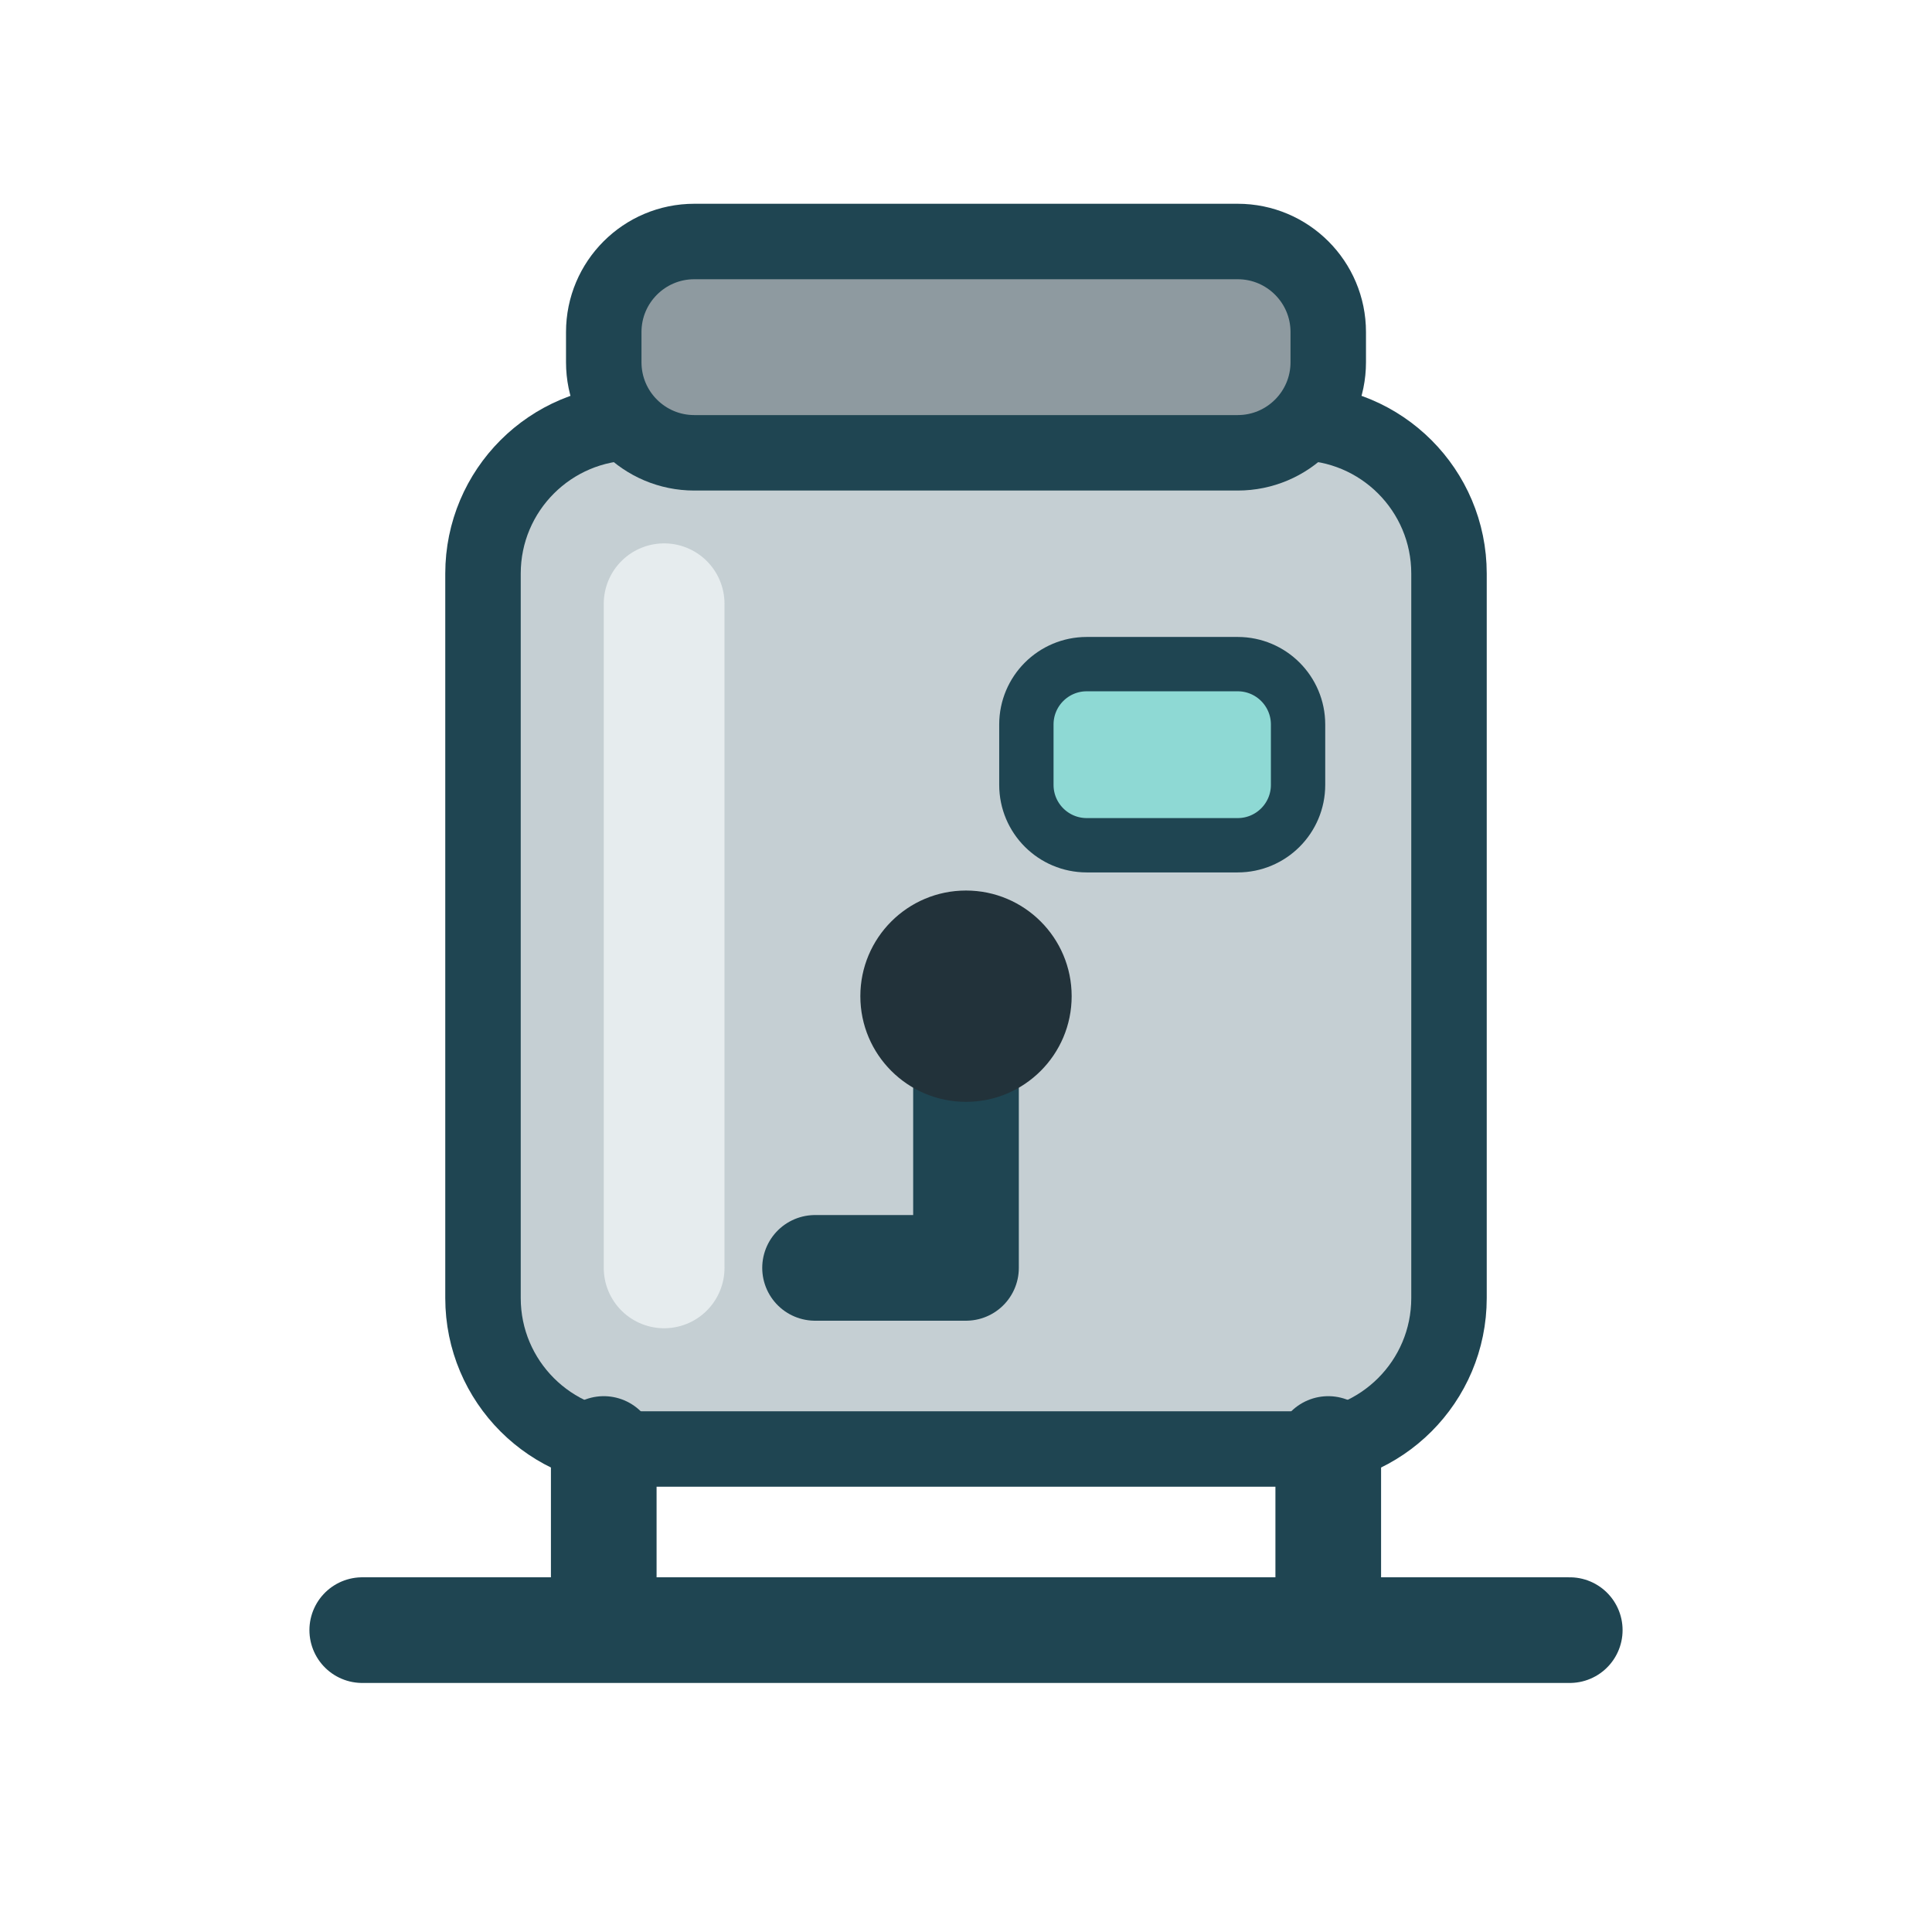
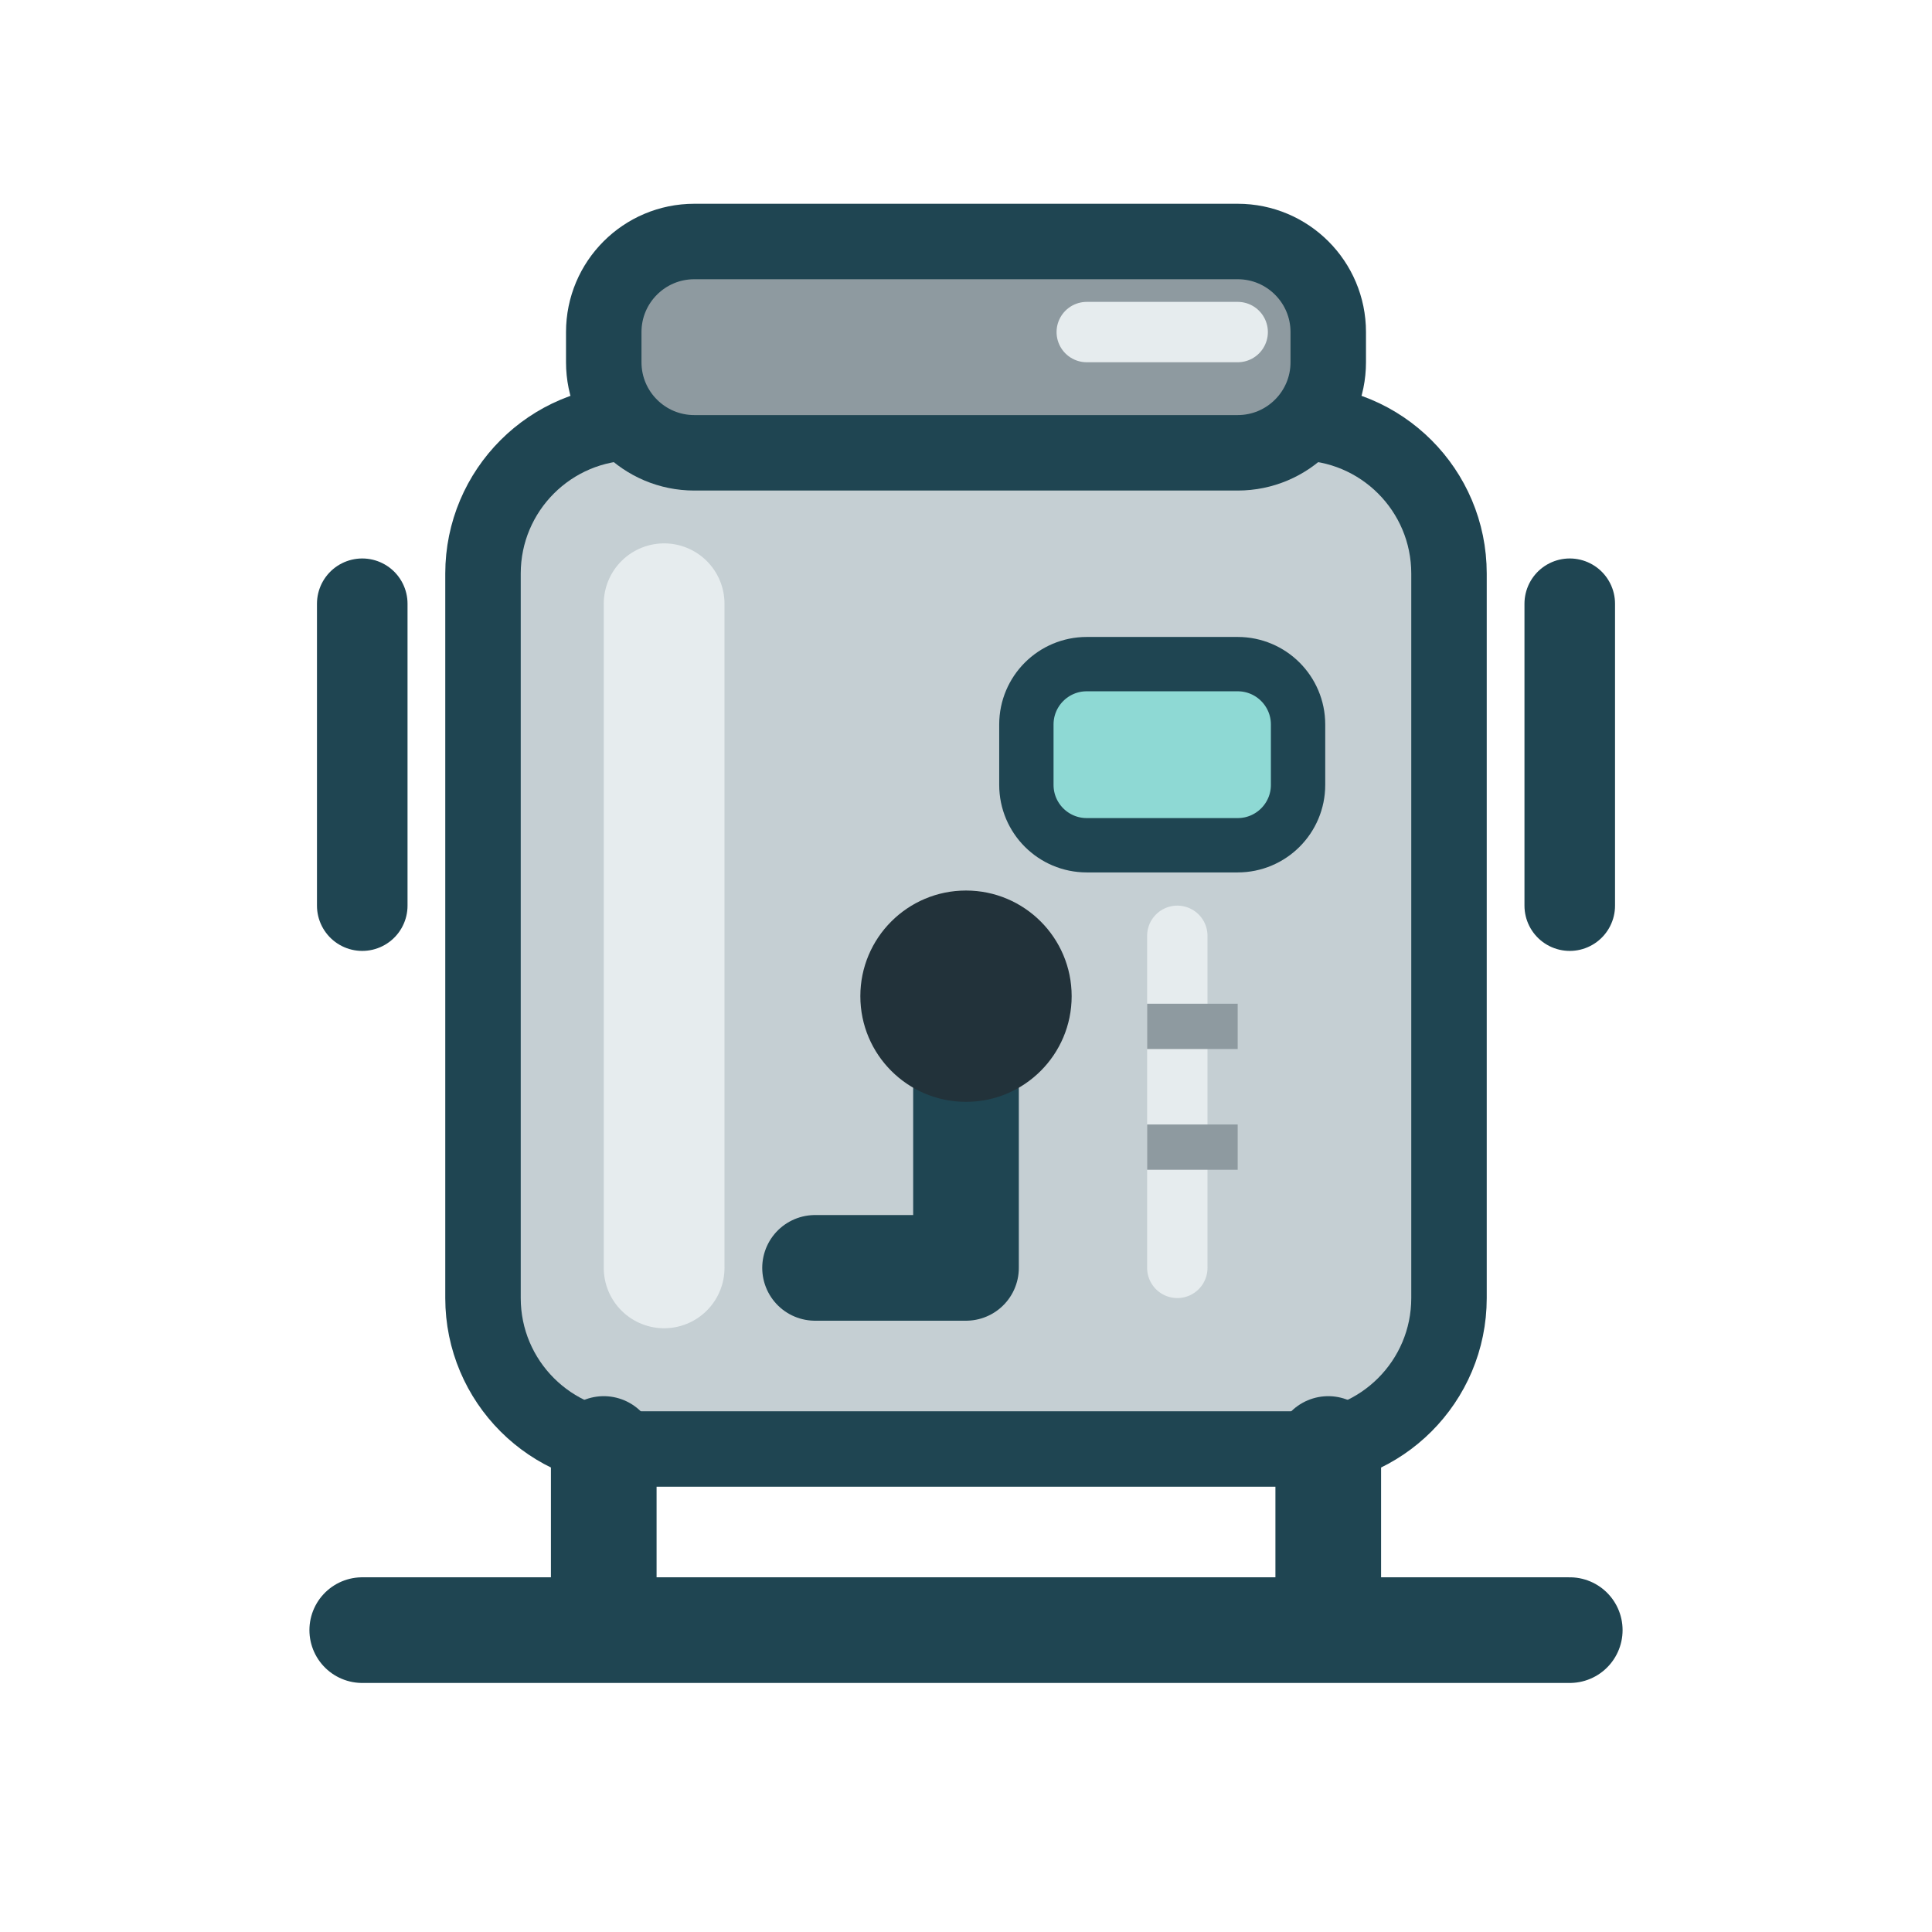
<svg xmlns="http://www.w3.org/2000/svg" viewBox="0 0 64 64">
  <rect x="16" y="14" width="32" height="34" rx="5" fill="#C5CFD3" stroke="#1F4552" stroke-width="2.5" />
  <path d="M22 20v22" stroke="#E6ECEE" stroke-width="4" stroke-linecap="round" />
  <rect x="20" y="8" width="24" height="7" rx="3" fill="#8E9AA0" stroke="#1F4552" stroke-width="2.5" />
  <path d="M12 54h40M20 48v6M44 48v6" stroke="#1F4552" stroke-width="3.5" stroke-linecap="round" />
  <path d="M32 36v6h-5" fill="none" stroke="#1F4552" stroke-width="3.5" stroke-linecap="round" stroke-linejoin="round" />
  <circle cx="32" cy="33" r="3.500" fill="#22323A" />
  <rect x="34" y="22" width="9" height="6" rx="2" fill="#8ED9D4" stroke="#1F4552" stroke-width="1.800" />
+   <path d="M36 11h5M39 31v11" stroke="#E6ECEE" stroke-width="2" stroke-linecap="round" />
+   <path d="M38 34h3m-3 4h3" stroke="#8E9AA0" stroke-width="1.5" />
+   <path d="M12 20v10m40-10v10" stroke="#1F4552" stroke-width="3" stroke-linecap="round" />
</svg>
